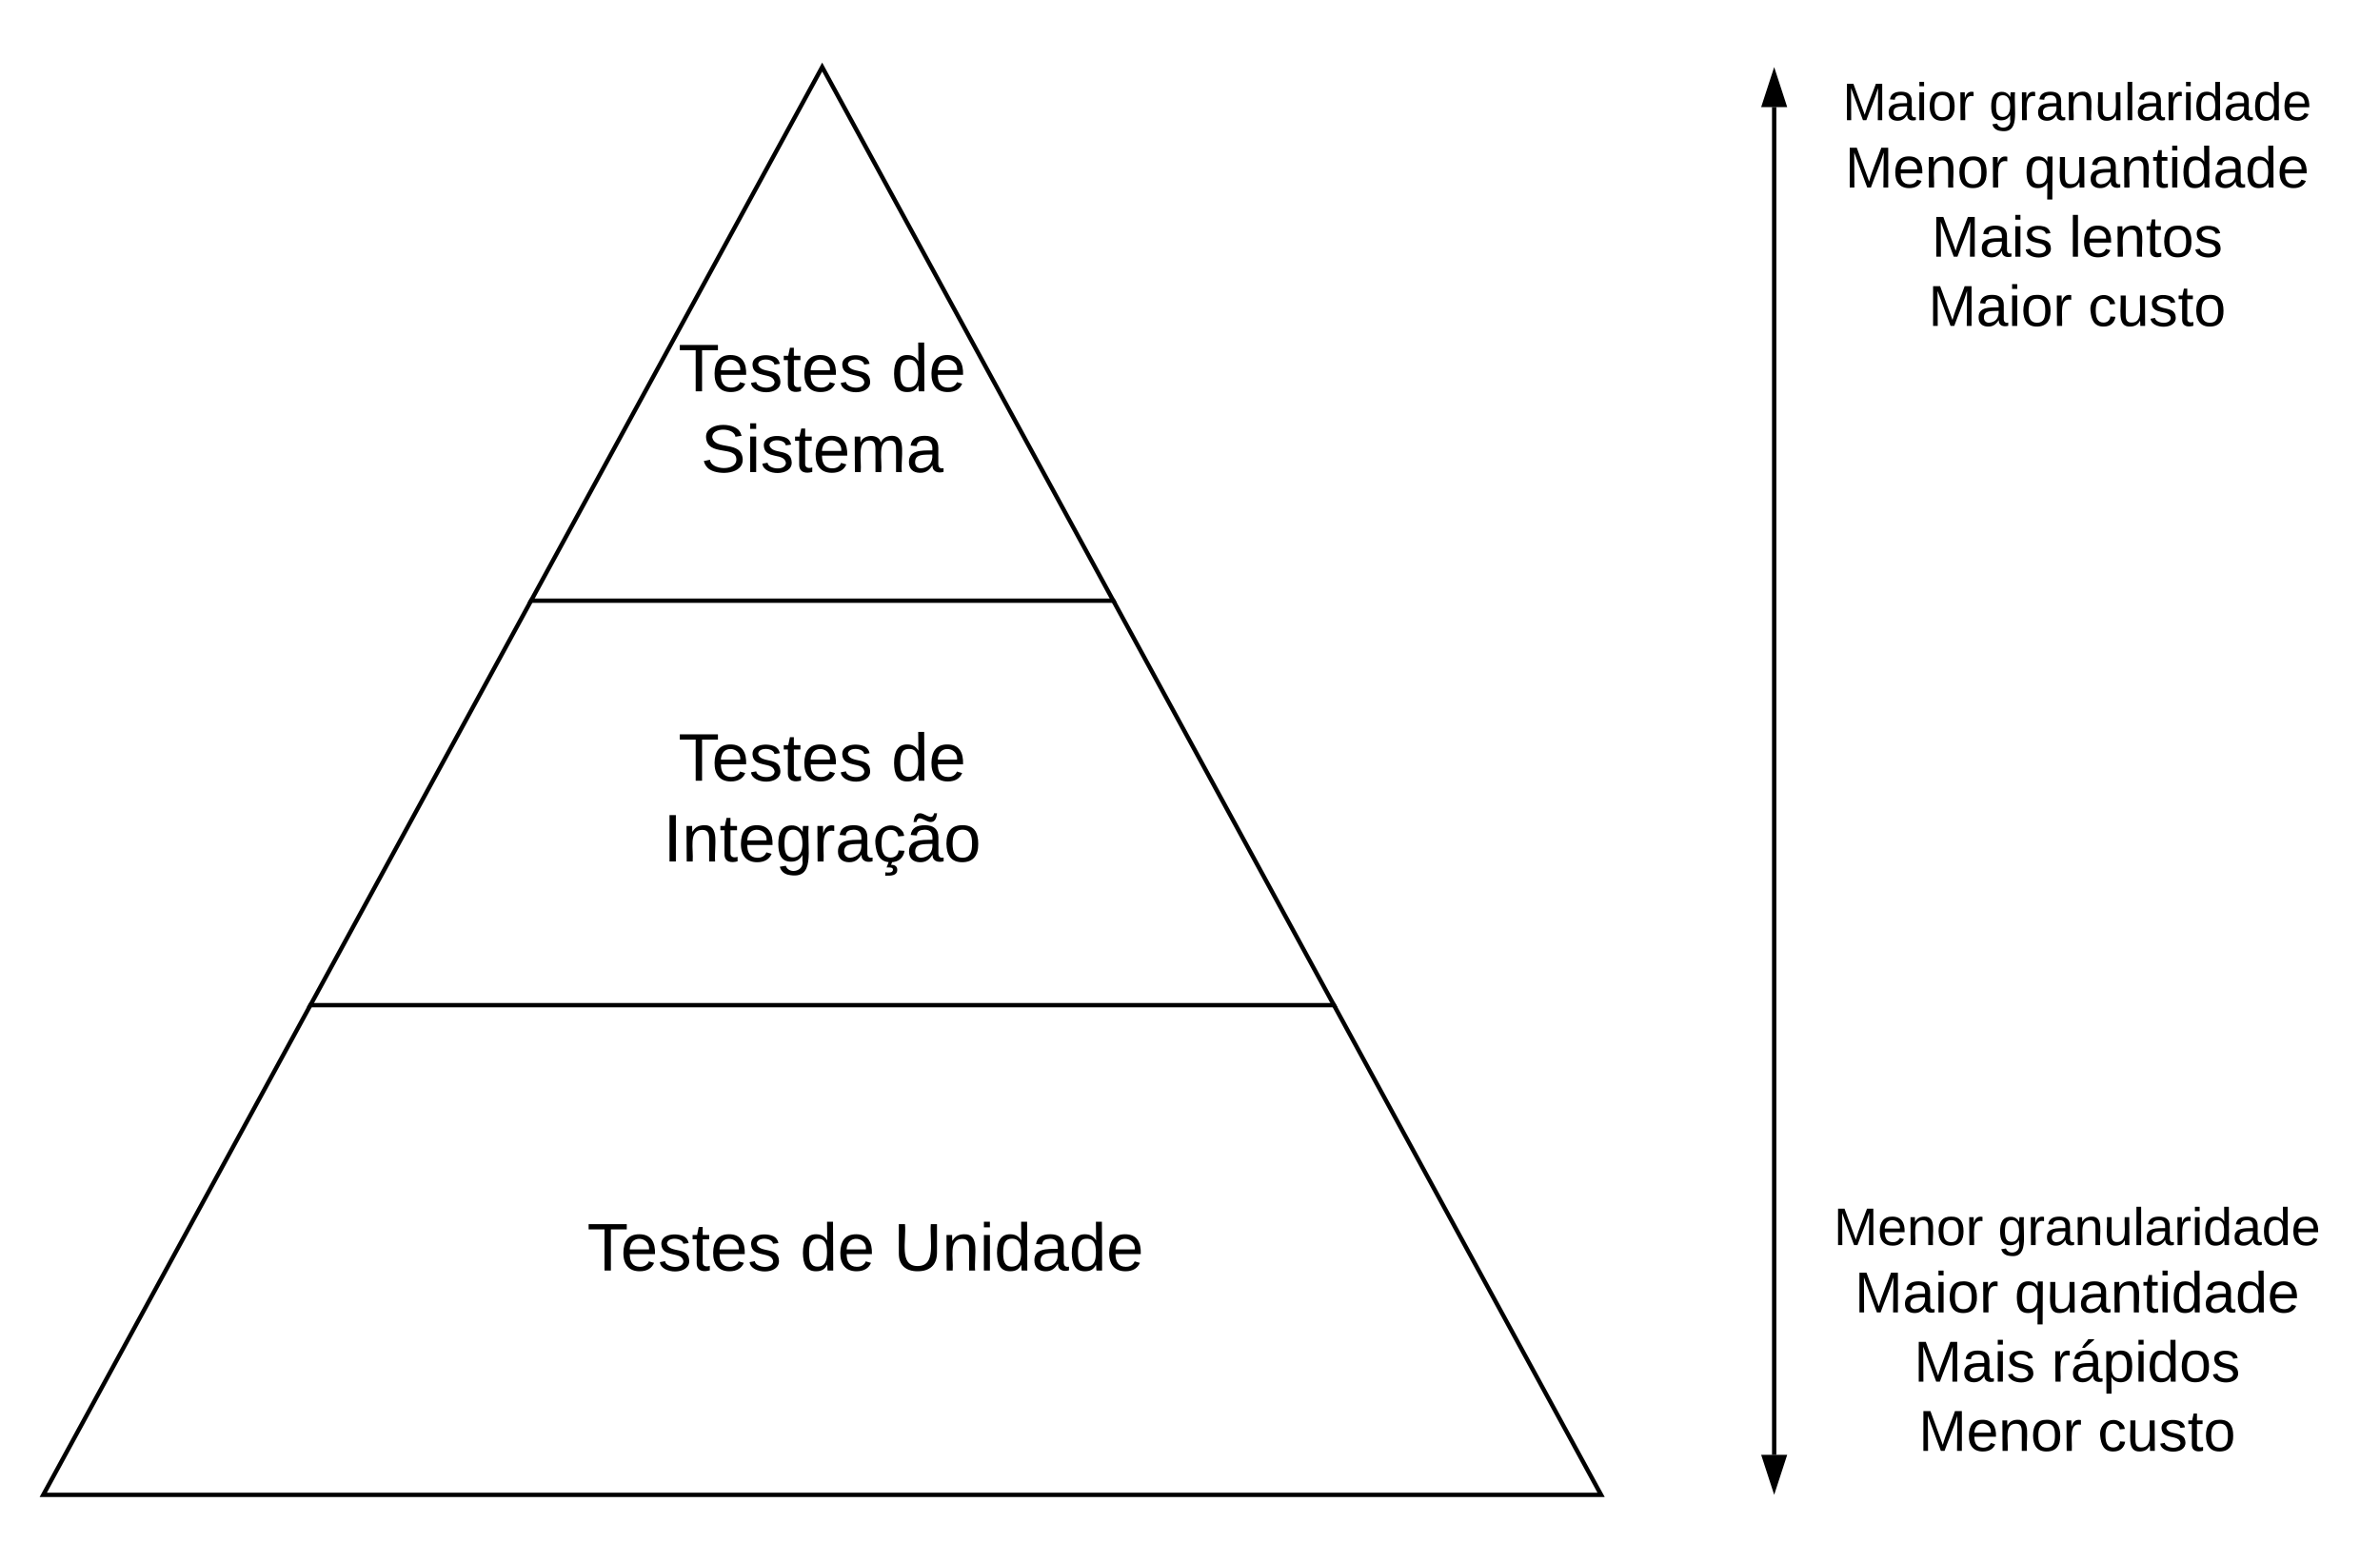
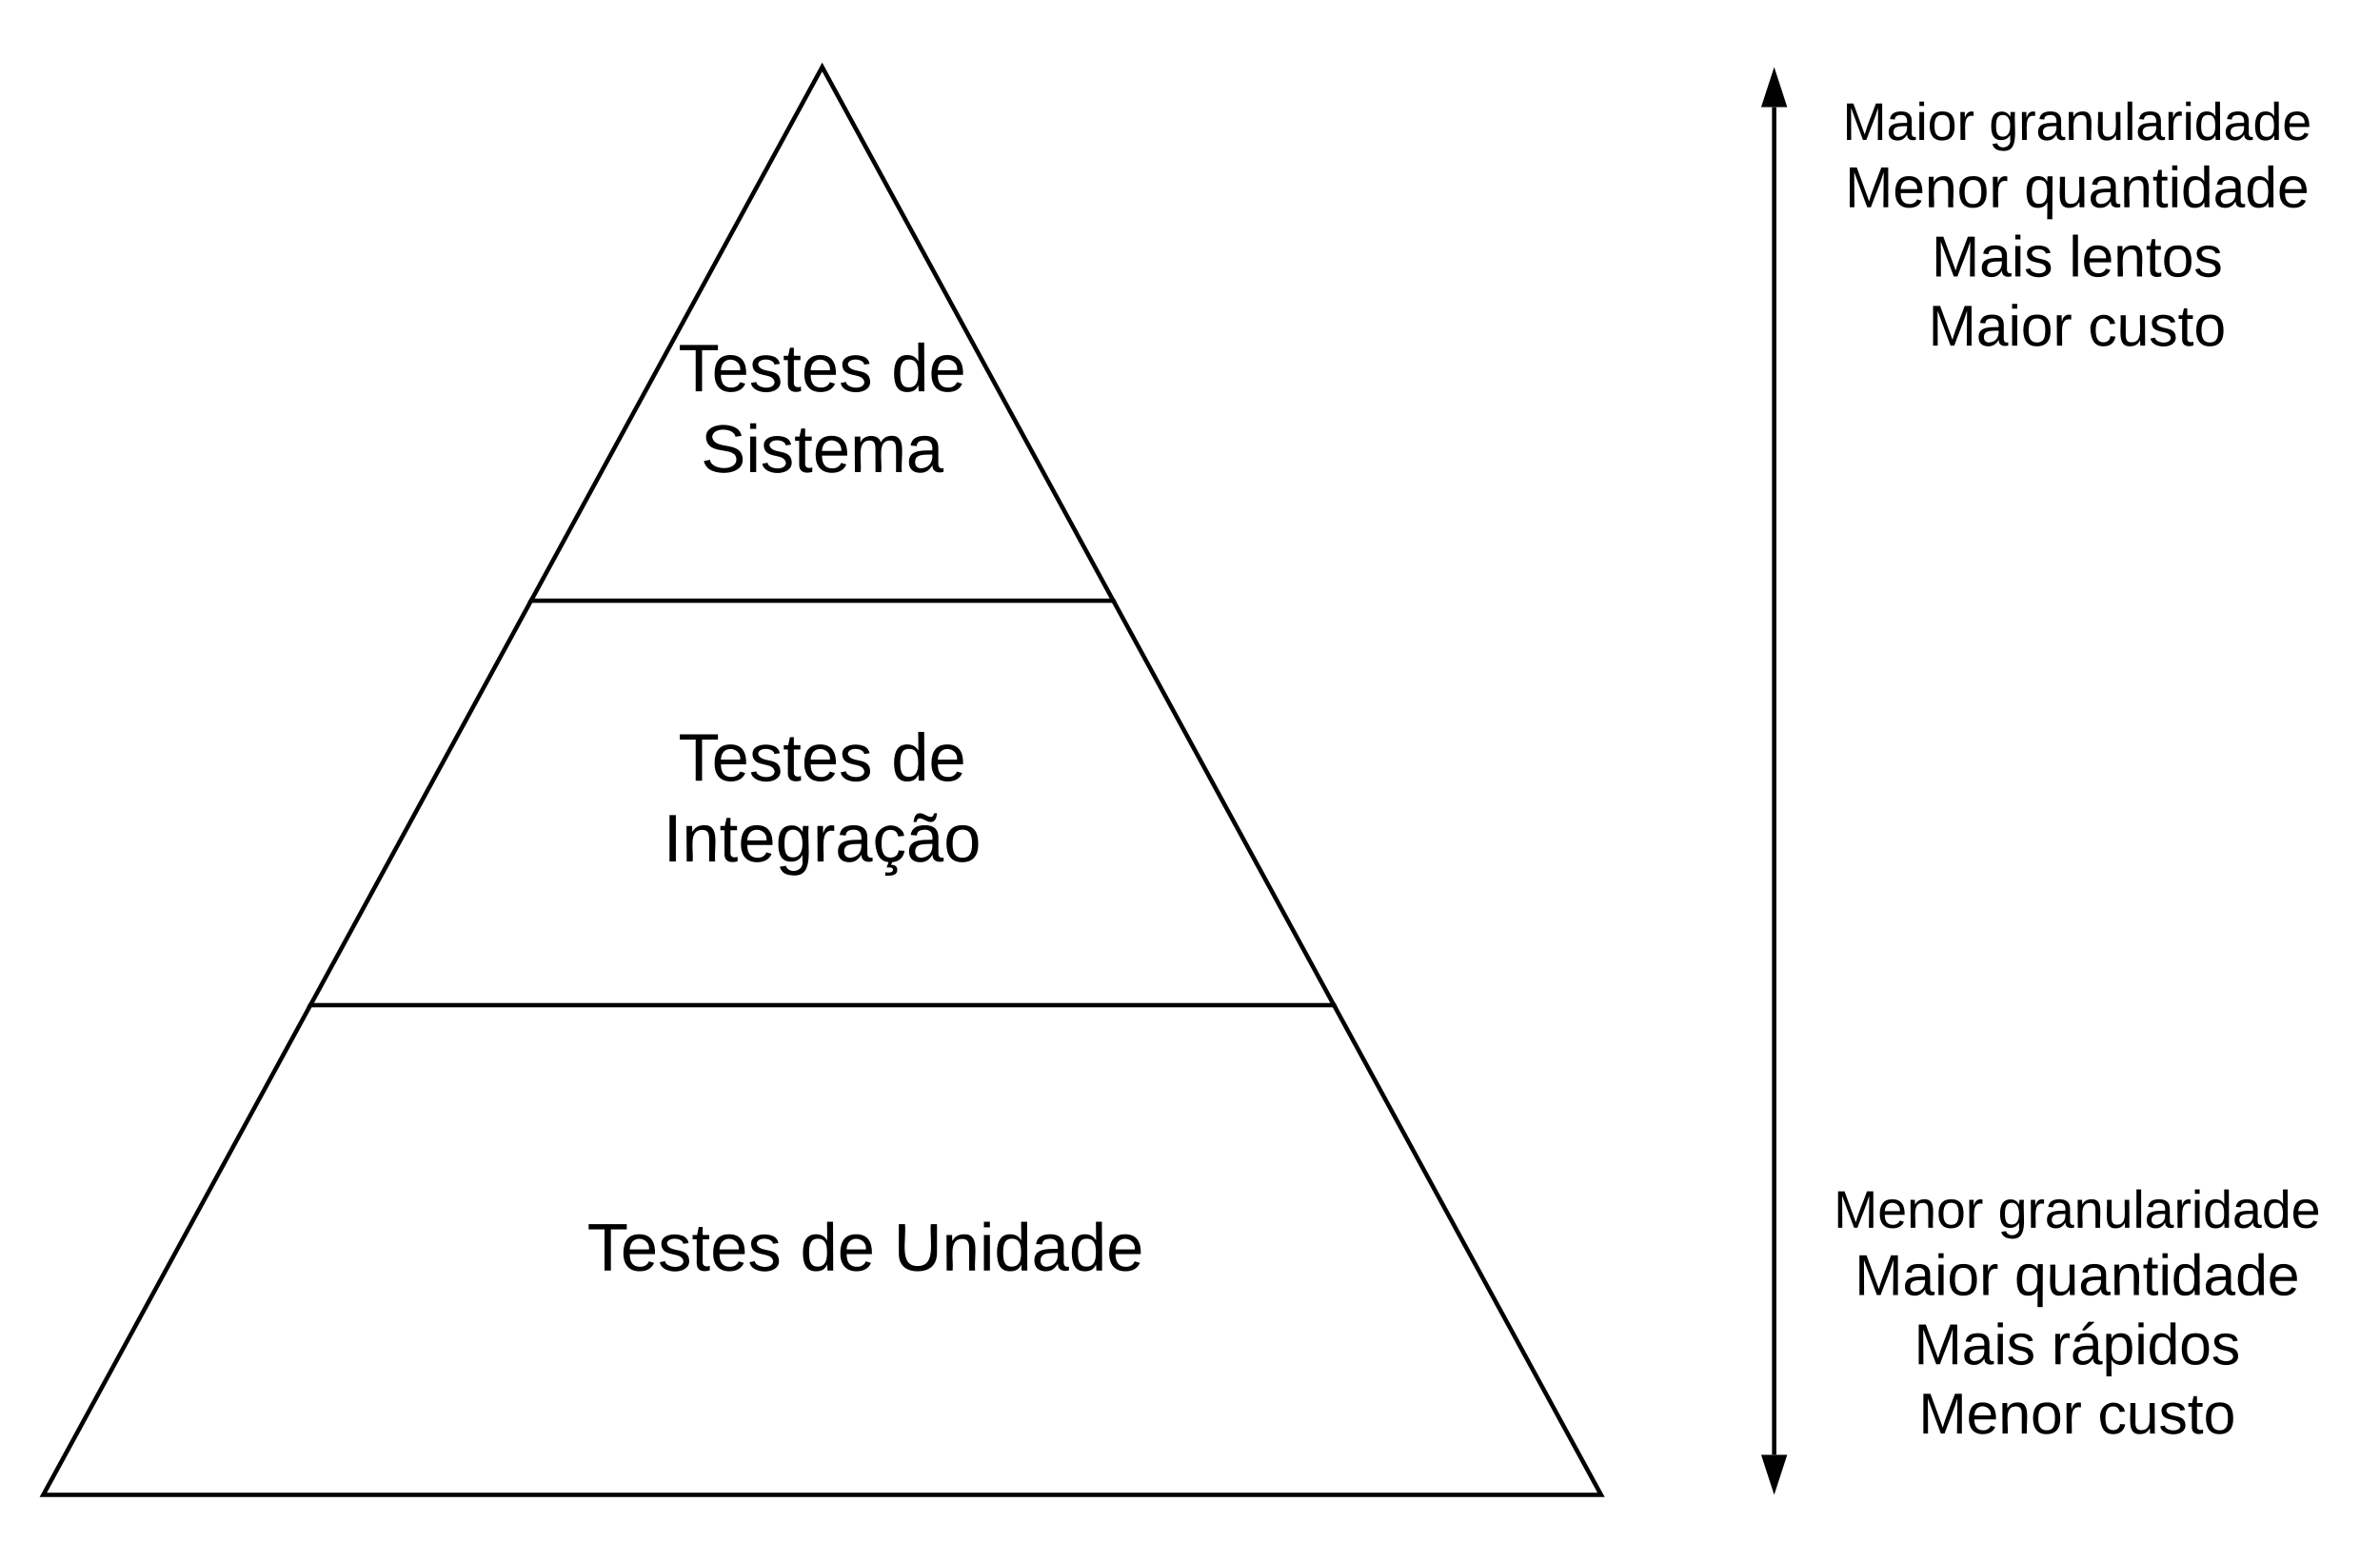
<svg xmlns="http://www.w3.org/2000/svg" xmlns:ns1="lucid" xmlns:xlink="http://www.w3.org/1999/xlink" width="1100" height="722">
  <g transform="translate(-220 -129)" ns1:page-tab-id="0_0">
    <path d="M0 0h1870.4v1323.2H0z" fill="#fff" />
    <path d="M240 820h720L600 160z" stroke="#000" stroke-width="2" fill="#fff" />
    <path d="M363.33 593.64h473.34" stroke="#000" stroke-width="2" fill="none" />
    <path d="M363.36 594.64h-1.57l1.08-2h.48zM838.2 594.64h-1.56v-2h.48z" />
    <path d="M465.32 406.67h269.36" stroke="#000" stroke-width="2" fill="none" />
    <path d="M465.34 407.67h-1.57l1.1-2h.47zM736.23 407.67h-1.57v-2h.48z" />
    <path d="M480 667.67h280v84.66H480z" stroke="#000" stroke-opacity="0" stroke-width="2" fill="#fff" fill-opacity="0" />
    <use xlink:href="#a" transform="matrix(1,0,0,1,485,672.6667) translate(6.364198 43.63889)" />
    <use xlink:href="#b" transform="matrix(1,0,0,1,485,672.6667) translate(104.7963 43.63889)" />
    <use xlink:href="#c" transform="matrix(1,0,0,1,485,672.6667) translate(148.0062 43.63889)" />
    <path d="M460 460h280v84.67H460z" stroke="#000" stroke-opacity="0" stroke-width="2" fill="#fff" fill-opacity="0" />
    <use xlink:href="#d" transform="matrix(1,0,0,1,465,465) translate(68.5 24.88889)" />
    <use xlink:href="#e" transform="matrix(1,0,0,1,465,465) translate(166.9321 24.88889)" />
    <use xlink:href="#f" transform="matrix(1,0,0,1,465,465) translate(61.58642 62.22222)" />
    <path d="M460 280h280v84.67H460z" stroke="#000" stroke-opacity="0" stroke-width="2" fill="#fff" fill-opacity="0" />
    <use xlink:href="#d" transform="matrix(1,0,0,1,465,285) translate(68.5 24.88889)" />
    <use xlink:href="#g" transform="matrix(1,0,0,1,465,285) translate(166.9321 24.88889)" />
    <use xlink:href="#h" transform="matrix(1,0,0,1,465,285) translate(78.91358 62.22222)" />
    <path d="M1040 178.5v623" stroke="#000" stroke-width="2" fill="none" />
    <path d="M1040 163.24l4.64 14.26h-9.28zM1040 816.76l-4.64-14.26h9.28z" stroke="#000" stroke-width="2" />
-     <path d="M1060 160h240v135.33h-240z" stroke="#000" stroke-opacity="0" stroke-width="2" fill="#fff" fill-opacity="0" />
+     <path d="M1060 160h240v155.33h-240z" stroke="#000" stroke-opacity="0" stroke-width="2" fill="#fff" fill-opacity="0" />
    <g>
-       <use xlink:href="#i" transform="matrix(1,0,0,1,1065,165) translate(6.595679 19.55556)" />
-       <use xlink:href="#j" transform="matrix(1,0,0,1,1065,165) translate(74.29321 19.55556)" />
-       <use xlink:href="#k" transform="matrix(1,0,0,1,1065,165) translate(7.703704 50.66667)" />
-       <use xlink:href="#l" transform="matrix(1,0,0,1,1065,165) translate(90.51852 50.66667)" />
-       <use xlink:href="#m" transform="matrix(1,0,0,1,1065,165) translate(47.7037 82.66667)" />
-       <use xlink:href="#n" transform="matrix(1,0,0,1,1065,165) translate(111.2593 82.66667)" />
-       <use xlink:href="#o" transform="matrix(1,0,0,1,1065,165) translate(46.22222 114.6667)" />
-       <use xlink:href="#p" transform="matrix(1,0,0,1,1065,165) translate(120.0741 114.6667)" />
+       <use xlink:href="#i" transform="matrix(1,0,0,1,1065,165) translate(6.595679 28.68056)" />
+       <use xlink:href="#j" transform="matrix(1,0,0,1,1065,165) translate(74.29321 28.68056)" />
+       <use xlink:href="#k" transform="matrix(1,0,0,1,1065,165) translate(7.703704 59.79167)" />
+       <use xlink:href="#l" transform="matrix(1,0,0,1,1065,165) translate(90.51852 59.79167)" />
+       <use xlink:href="#m" transform="matrix(1,0,0,1,1065,165) translate(47.7037 91.79167)" />
+       <use xlink:href="#n" transform="matrix(1,0,0,1,1065,165) translate(111.2593 91.79167)" />
+       <use xlink:href="#o" transform="matrix(1,0,0,1,1065,165) translate(46.22222 123.7917)" />
+       <use xlink:href="#p" transform="matrix(1,0,0,1,1065,165) translate(120.0741 123.7917)" />
    </g>
-     <path d="M1060 680h240v135.33h-240z" stroke="#000" stroke-opacity="0" stroke-width="2" fill="#fff" fill-opacity="0" />
+     <path d="M1060 667.67h240v147.66h-240z" stroke="#000" stroke-opacity="0" stroke-width="2" fill="#fff" fill-opacity="0" />
    <g>
-       <use xlink:href="#q" transform="matrix(1,0,0,1,1065,685) translate(2.487654 19.55556)" />
-       <use xlink:href="#j" transform="matrix(1,0,0,1,1065,685) translate(78.40123 19.55556)" />
-       <use xlink:href="#o" transform="matrix(1,0,0,1,1065,685) translate(12.18519 50.66667)" />
-       <use xlink:href="#l" transform="matrix(1,0,0,1,1065,685) translate(86.03704 50.66667)" />
-       <use xlink:href="#m" transform="matrix(1,0,0,1,1065,685) translate(39.59259 82.66667)" />
-       <use xlink:href="#r" transform="matrix(1,0,0,1,1065,685) translate(103.1481 82.66667)" />
-       <use xlink:href="#k" transform="matrix(1,0,0,1,1065,685) translate(41.74074 114.6667)" />
-       <use xlink:href="#p" transform="matrix(1,0,0,1,1065,685) translate(124.5556 114.6667)" />
+       <use xlink:href="#q" transform="matrix(1,0,0,1,1065,672.6667) translate(2.487654 23.86806)" />
+       <use xlink:href="#j" transform="matrix(1,0,0,1,1065,672.6667) translate(78.40123 23.86806)" />
+       <use xlink:href="#o" transform="matrix(1,0,0,1,1065,672.6667) translate(12.18519 54.97917)" />
+       <use xlink:href="#l" transform="matrix(1,0,0,1,1065,672.6667) translate(86.03704 54.97917)" />
+       <use xlink:href="#m" transform="matrix(1,0,0,1,1065,672.6667) translate(39.59259 86.97917)" />
+       <use xlink:href="#r" transform="matrix(1,0,0,1,1065,672.6667) translate(103.1481 86.97917)" />
+       <use xlink:href="#k" transform="matrix(1,0,0,1,1065,672.6667) translate(41.74074 118.9792)" />
+       <use xlink:href="#p" transform="matrix(1,0,0,1,1065,672.6667) translate(124.5556 118.9792)" />
    </g>
    <defs>
      <path d="M127-220V0H93v-220H8v-28h204v28h-85" id="s" />
      <path d="M100-194c63 0 86 42 84 106H49c0 40 14 67 53 68 26 1 43-12 49-29l28 8c-11 28-37 45-77 45C44 4 14-33 15-96c1-61 26-98 85-98zm52 81c6-60-76-77-97-28-3 7-6 17-6 28h103" id="t" />
      <path d="M135-143c-3-34-86-38-87 0 15 53 115 12 119 90S17 21 10-45l28-5c4 36 97 45 98 0-10-56-113-15-118-90-4-57 82-63 122-42 12 7 21 19 24 35" id="u" />
      <path d="M59-47c-2 24 18 29 38 22v24C64 9 27 4 27-40v-127H5v-23h24l9-43h21v43h35v23H59v120" id="v" />
      <g id="a">
        <use transform="matrix(0.08641975,0,0,0.08641975,0,0)" xlink:href="#s" />
        <use transform="matrix(0.08641975,0,0,0.08641975,15.46914,0)" xlink:href="#t" />
        <use transform="matrix(0.08641975,0,0,0.08641975,32.75309,0)" xlink:href="#u" />
        <use transform="matrix(0.08641975,0,0,0.08641975,48.30864,0)" xlink:href="#v" />
        <use transform="matrix(0.08641975,0,0,0.08641975,56.95062,0)" xlink:href="#t" />
        <use transform="matrix(0.08641975,0,0,0.08641975,74.23457,0)" xlink:href="#u" />
      </g>
      <path d="M85-194c31 0 48 13 60 33l-1-100h32l1 261h-30c-2-10 0-23-3-31C134-8 116 4 85 4 32 4 16-35 15-94c0-66 23-100 70-100zm9 24c-40 0-46 34-46 75 0 40 6 74 45 74 42 0 51-32 51-76 0-42-9-74-50-73" id="w" />
      <g id="b">
        <use transform="matrix(0.08641975,0,0,0.08641975,0,0)" xlink:href="#w" />
        <use transform="matrix(0.08641975,0,0,0.08641975,17.28395,0)" xlink:href="#t" />
      </g>
      <path d="M232-93c-1 65-40 97-104 97C67 4 28-28 28-90v-158h33c8 89-33 224 67 224 102 0 64-133 71-224h33v155" id="x" />
      <path d="M117-194c89-4 53 116 60 194h-32v-121c0-31-8-49-39-48C34-167 62-67 57 0H25l-1-190h30c1 10-1 24 2 32 11-22 29-35 61-36" id="y" />
      <path d="M24-231v-30h32v30H24zM24 0v-190h32V0H24" id="z" />
      <path d="M141-36C126-15 110 5 73 4 37 3 15-17 15-53c-1-64 63-63 125-63 3-35-9-54-41-54-24 1-41 7-42 31l-33-3c5-37 33-52 76-52 45 0 72 20 72 64v82c-1 20 7 32 28 27v20c-31 9-61-2-59-35zM48-53c0 20 12 33 32 33 41-3 63-29 60-74-43 2-92-5-92 41" id="A" />
      <g id="c">
        <use transform="matrix(0.08641975,0,0,0.08641975,0,0)" xlink:href="#x" />
        <use transform="matrix(0.08641975,0,0,0.08641975,22.38272,0)" xlink:href="#y" />
        <use transform="matrix(0.08641975,0,0,0.08641975,39.66667,0)" xlink:href="#z" />
        <use transform="matrix(0.08641975,0,0,0.08641975,46.49383,0)" xlink:href="#w" />
        <use transform="matrix(0.08641975,0,0,0.08641975,63.77778,0)" xlink:href="#A" />
        <use transform="matrix(0.08641975,0,0,0.08641975,81.06173,0)" xlink:href="#w" />
        <use transform="matrix(0.08641975,0,0,0.08641975,98.34568,0)" xlink:href="#t" />
      </g>
      <g id="d">
        <use transform="matrix(0.08641975,0,0,0.08641975,0,0)" xlink:href="#s" />
        <use transform="matrix(0.08641975,0,0,0.08641975,15.46914,0)" xlink:href="#t" />
        <use transform="matrix(0.08641975,0,0,0.08641975,32.75309,0)" xlink:href="#u" />
        <use transform="matrix(0.08641975,0,0,0.08641975,48.30864,0)" xlink:href="#v" />
        <use transform="matrix(0.08641975,0,0,0.08641975,56.95062,0)" xlink:href="#t" />
        <use transform="matrix(0.08641975,0,0,0.08641975,74.23457,0)" xlink:href="#u" />
      </g>
      <g id="e">
        <use transform="matrix(0.08641975,0,0,0.08641975,0,0)" xlink:href="#w" />
        <use transform="matrix(0.08641975,0,0,0.08641975,17.28395,0)" xlink:href="#t" />
      </g>
      <path d="M33 0v-248h34V0H33" id="B" />
      <path d="M177-190C167-65 218 103 67 71c-23-6-38-20-44-43l32-5c15 47 100 32 89-28v-30C133-14 115 1 83 1 29 1 15-40 15-95c0-56 16-97 71-98 29-1 48 16 59 35 1-10 0-23 2-32h30zM94-22c36 0 50-32 50-73 0-42-14-75-50-75-39 0-46 34-46 75s6 73 46 73" id="C" />
      <path d="M114-163C36-179 61-72 57 0H25l-1-190h30c1 12-1 29 2 39 6-27 23-49 58-41v29" id="D" />
      <path d="M96-169c-40 0-48 33-48 73s9 75 48 75c24 0 41-14 43-38l32 2c-6 37-31 61-74 61-59 0-76-41-82-99-10-93 101-131 147-64 4 7 5 14 7 22l-32 3c-4-21-16-35-41-35zm3 187c19-1 33 8 33 26 0 31-30 33-64 32V58c18 2 39 4 41-13 1-15-18-13-34-13L87 0h19" id="E" />
      <path d="M141-36C126-15 110 5 73 4 37 3 15-17 15-53c-1-64 63-63 125-63 3-35-9-54-41-54-24 1-41 7-42 31l-33-3c5-37 33-52 76-52 45 0 72 20 72 64v82c-1 20 7 32 28 27v20c-31 9-61-2-59-35zM48-53c0 20 12 33 32 33 41-3 63-29 60-74-43 2-92-5-92 41zm117-205c-3 23-9 48-36 47-26-1-65-44-74 0H39c4-23 8-48 36-47s64 44 74 0h16" id="F" />
      <path d="M100-194c62-1 85 37 85 99 1 63-27 99-86 99S16-35 15-95c0-66 28-99 85-99zM99-20c44 1 53-31 53-75 0-43-8-75-51-75s-53 32-53 75 10 74 51 75" id="G" />
      <g id="f">
        <use transform="matrix(0.08641975,0,0,0.08641975,0,0)" xlink:href="#B" />
        <use transform="matrix(0.08641975,0,0,0.08641975,8.641975,0)" xlink:href="#y" />
        <use transform="matrix(0.08641975,0,0,0.08641975,25.92593,0)" xlink:href="#v" />
        <use transform="matrix(0.08641975,0,0,0.08641975,34.5679,0)" xlink:href="#t" />
        <use transform="matrix(0.08641975,0,0,0.08641975,51.85185,0)" xlink:href="#C" />
        <use transform="matrix(0.08641975,0,0,0.08641975,69.1358,0)" xlink:href="#D" />
        <use transform="matrix(0.08641975,0,0,0.08641975,79.41975,0)" xlink:href="#A" />
        <use transform="matrix(0.08641975,0,0,0.08641975,96.7037,0)" xlink:href="#E" />
        <use transform="matrix(0.08641975,0,0,0.08641975,112.2593,0)" xlink:href="#F" />
        <use transform="matrix(0.08641975,0,0,0.08641975,129.5432,0)" xlink:href="#G" />
      </g>
      <g id="g">
        <use transform="matrix(0.08641975,0,0,0.08641975,0,0)" xlink:href="#w" />
        <use transform="matrix(0.08641975,0,0,0.08641975,17.28395,0)" xlink:href="#t" />
      </g>
      <path d="M185-189c-5-48-123-54-124 2 14 75 158 14 163 119 3 78-121 87-175 55-17-10-28-26-33-46l33-7c5 56 141 63 141-1 0-78-155-14-162-118-5-82 145-84 179-34 5 7 8 16 11 25" id="H" />
      <path d="M210-169c-67 3-38 105-44 169h-31v-121c0-29-5-50-35-48C34-165 62-65 56 0H25l-1-190h30c1 10-1 24 2 32 10-44 99-50 107 0 11-21 27-35 58-36 85-2 47 119 55 194h-31v-121c0-29-5-49-35-48" id="I" />
      <g id="h">
        <use transform="matrix(0.08641975,0,0,0.08641975,0,0)" xlink:href="#H" />
        <use transform="matrix(0.08641975,0,0,0.08641975,20.74074,0)" xlink:href="#z" />
        <use transform="matrix(0.08641975,0,0,0.08641975,27.5679,0)" xlink:href="#u" />
        <use transform="matrix(0.08641975,0,0,0.08641975,43.12346,0)" xlink:href="#v" />
        <use transform="matrix(0.08641975,0,0,0.08641975,51.76543,0)" xlink:href="#t" />
        <use transform="matrix(0.08641975,0,0,0.08641975,69.04938,0)" xlink:href="#I" />
        <use transform="matrix(0.08641975,0,0,0.08641975,94.88889,0)" xlink:href="#A" />
      </g>
      <path d="M240 0l2-218c-23 76-54 145-80 218h-23L58-218 59 0H30v-248h44l77 211c21-75 51-140 76-211h43V0h-30" id="J" />
      <g id="i">
        <use transform="matrix(0.06790123,0,0,0.06790123,0,0)" xlink:href="#J" />
        <use transform="matrix(0.06790123,0,0,0.06790123,20.30247,0)" xlink:href="#A" />
        <use transform="matrix(0.06790123,0,0,0.06790123,33.88272,0)" xlink:href="#z" />
        <use transform="matrix(0.06790123,0,0,0.06790123,39.24691,0)" xlink:href="#G" />
        <use transform="matrix(0.06790123,0,0,0.06790123,52.82716,0)" xlink:href="#D" />
      </g>
      <path d="M84 4C-5 8 30-112 23-190h32v120c0 31 7 50 39 49 72-2 45-101 50-169h31l1 190h-30c-1-10 1-25-2-33-11 22-28 36-60 37" id="K" />
      <path d="M24 0v-261h32V0H24" id="L" />
      <g id="j">
        <use transform="matrix(0.06790123,0,0,0.06790123,0,0)" xlink:href="#C" />
        <use transform="matrix(0.06790123,0,0,0.06790123,13.58025,0)" xlink:href="#D" />
        <use transform="matrix(0.06790123,0,0,0.06790123,21.66049,0)" xlink:href="#A" />
        <use transform="matrix(0.06790123,0,0,0.06790123,35.24074,0)" xlink:href="#y" />
        <use transform="matrix(0.06790123,0,0,0.06790123,48.82099,0)" xlink:href="#K" />
        <use transform="matrix(0.06790123,0,0,0.06790123,62.40123,0)" xlink:href="#L" />
        <use transform="matrix(0.06790123,0,0,0.06790123,67.76543,0)" xlink:href="#A" />
        <use transform="matrix(0.06790123,0,0,0.06790123,81.34568,0)" xlink:href="#D" />
        <use transform="matrix(0.06790123,0,0,0.06790123,89.42593,0)" xlink:href="#z" />
        <use transform="matrix(0.06790123,0,0,0.06790123,94.79012,0)" xlink:href="#w" />
        <use transform="matrix(0.06790123,0,0,0.06790123,108.3704,0)" xlink:href="#A" />
        <use transform="matrix(0.06790123,0,0,0.06790123,121.9506,0)" xlink:href="#w" />
        <use transform="matrix(0.06790123,0,0,0.06790123,135.5309,0)" xlink:href="#t" />
      </g>
      <g id="k">
        <use transform="matrix(0.07407407,0,0,0.07407407,0,0)" xlink:href="#J" />
        <use transform="matrix(0.07407407,0,0,0.07407407,22.14815,0)" xlink:href="#t" />
        <use transform="matrix(0.07407407,0,0,0.07407407,36.96296,0)" xlink:href="#y" />
        <use transform="matrix(0.07407407,0,0,0.07407407,51.77778,0)" xlink:href="#G" />
        <use transform="matrix(0.07407407,0,0,0.07407407,66.59259,0)" xlink:href="#D" />
      </g>
      <path d="M145-31C134-9 116 4 85 4 32 4 16-35 15-94c0-59 17-99 70-100 32-1 48 14 60 33 0-11-1-24 2-32h30l-1 268h-32zM93-21c41 0 51-33 51-76s-8-73-50-73c-40 0-46 35-46 75s5 74 45 74" id="M" />
      <g id="l">
        <use transform="matrix(0.07407407,0,0,0.07407407,0,0)" xlink:href="#M" />
        <use transform="matrix(0.07407407,0,0,0.07407407,14.81481,0)" xlink:href="#K" />
        <use transform="matrix(0.07407407,0,0,0.07407407,29.62963,0)" xlink:href="#A" />
        <use transform="matrix(0.07407407,0,0,0.07407407,44.44444,0)" xlink:href="#y" />
        <use transform="matrix(0.07407407,0,0,0.07407407,59.25926,0)" xlink:href="#v" />
        <use transform="matrix(0.07407407,0,0,0.07407407,66.66667,0)" xlink:href="#z" />
        <use transform="matrix(0.07407407,0,0,0.07407407,72.51852,0)" xlink:href="#w" />
        <use transform="matrix(0.07407407,0,0,0.07407407,87.33333,0)" xlink:href="#A" />
        <use transform="matrix(0.07407407,0,0,0.07407407,102.1481,0)" xlink:href="#w" />
        <use transform="matrix(0.07407407,0,0,0.07407407,116.963,0)" xlink:href="#t" />
      </g>
      <g id="m">
        <use transform="matrix(0.07407407,0,0,0.07407407,0,0)" xlink:href="#J" />
        <use transform="matrix(0.07407407,0,0,0.07407407,22.14815,0)" xlink:href="#A" />
        <use transform="matrix(0.07407407,0,0,0.07407407,36.96296,0)" xlink:href="#z" />
        <use transform="matrix(0.07407407,0,0,0.07407407,42.81481,0)" xlink:href="#u" />
      </g>
      <g id="n">
        <use transform="matrix(0.07407407,0,0,0.07407407,0,0)" xlink:href="#L" />
        <use transform="matrix(0.07407407,0,0,0.07407407,5.851852,0)" xlink:href="#t" />
        <use transform="matrix(0.07407407,0,0,0.07407407,20.66667,0)" xlink:href="#y" />
        <use transform="matrix(0.07407407,0,0,0.07407407,35.48148,0)" xlink:href="#v" />
        <use transform="matrix(0.07407407,0,0,0.07407407,42.88889,0)" xlink:href="#G" />
        <use transform="matrix(0.07407407,0,0,0.07407407,57.7037,0)" xlink:href="#u" />
      </g>
      <g id="o">
        <use transform="matrix(0.07407407,0,0,0.07407407,0,0)" xlink:href="#J" />
        <use transform="matrix(0.07407407,0,0,0.07407407,22.14815,0)" xlink:href="#A" />
        <use transform="matrix(0.07407407,0,0,0.07407407,36.96296,0)" xlink:href="#z" />
        <use transform="matrix(0.07407407,0,0,0.07407407,42.81481,0)" xlink:href="#G" />
        <use transform="matrix(0.07407407,0,0,0.07407407,57.62963,0)" xlink:href="#D" />
      </g>
      <path d="M96-169c-40 0-48 33-48 73s9 75 48 75c24 0 41-14 43-38l32 2c-6 37-31 61-74 61-59 0-76-41-82-99-10-93 101-131 147-64 4 7 5 14 7 22l-32 3c-4-21-16-35-41-35" id="N" />
      <g id="p">
        <use transform="matrix(0.07407407,0,0,0.07407407,0,0)" xlink:href="#N" />
        <use transform="matrix(0.07407407,0,0,0.07407407,13.33333,0)" xlink:href="#K" />
        <use transform="matrix(0.07407407,0,0,0.07407407,28.14815,0)" xlink:href="#u" />
        <use transform="matrix(0.07407407,0,0,0.07407407,41.48148,0)" xlink:href="#v" />
        <use transform="matrix(0.07407407,0,0,0.07407407,48.88889,0)" xlink:href="#G" />
      </g>
      <g id="q">
        <use transform="matrix(0.06790123,0,0,0.06790123,0,0)" xlink:href="#J" />
        <use transform="matrix(0.06790123,0,0,0.06790123,20.30247,0)" xlink:href="#t" />
        <use transform="matrix(0.06790123,0,0,0.06790123,33.88272,0)" xlink:href="#y" />
        <use transform="matrix(0.06790123,0,0,0.06790123,47.46296,0)" xlink:href="#G" />
        <use transform="matrix(0.06790123,0,0,0.06790123,61.04321,0)" xlink:href="#D" />
      </g>
      <path d="M141-36C126-15 110 5 73 4 37 3 15-17 15-53c-1-64 63-63 125-63 3-35-9-54-41-54-24 1-41 7-42 31l-33-3c5-37 33-52 76-52 45 0 72 20 72 64v82c-1 20 7 32 28 27v20c-31 9-61-2-59-35zM48-53c0 20 12 33 32 33 41-3 63-29 60-74-43 2-92-5-92 41zm25-158c8-23 27-35 38-54h36v5l-58 49H73" id="O" />
      <path d="M115-194c55 1 70 41 70 98S169 2 115 4C84 4 66-9 55-30l1 105H24l-1-265h31l2 30c10-21 28-34 59-34zm-8 174c40 0 45-34 45-75s-6-73-45-74c-42 0-51 32-51 76 0 43 10 73 51 73" id="P" />
      <g id="r">
        <use transform="matrix(0.07407407,0,0,0.07407407,0,0)" xlink:href="#D" />
        <use transform="matrix(0.07407407,0,0,0.07407407,8.814815,0)" xlink:href="#O" />
        <use transform="matrix(0.07407407,0,0,0.07407407,23.62963,0)" xlink:href="#P" />
        <use transform="matrix(0.07407407,0,0,0.07407407,38.44444,0)" xlink:href="#z" />
        <use transform="matrix(0.07407407,0,0,0.07407407,44.2963,0)" xlink:href="#w" />
        <use transform="matrix(0.07407407,0,0,0.07407407,59.11111,0)" xlink:href="#G" />
        <use transform="matrix(0.07407407,0,0,0.07407407,73.92593,0)" xlink:href="#u" />
      </g>
    </defs>
  </g>
</svg>
